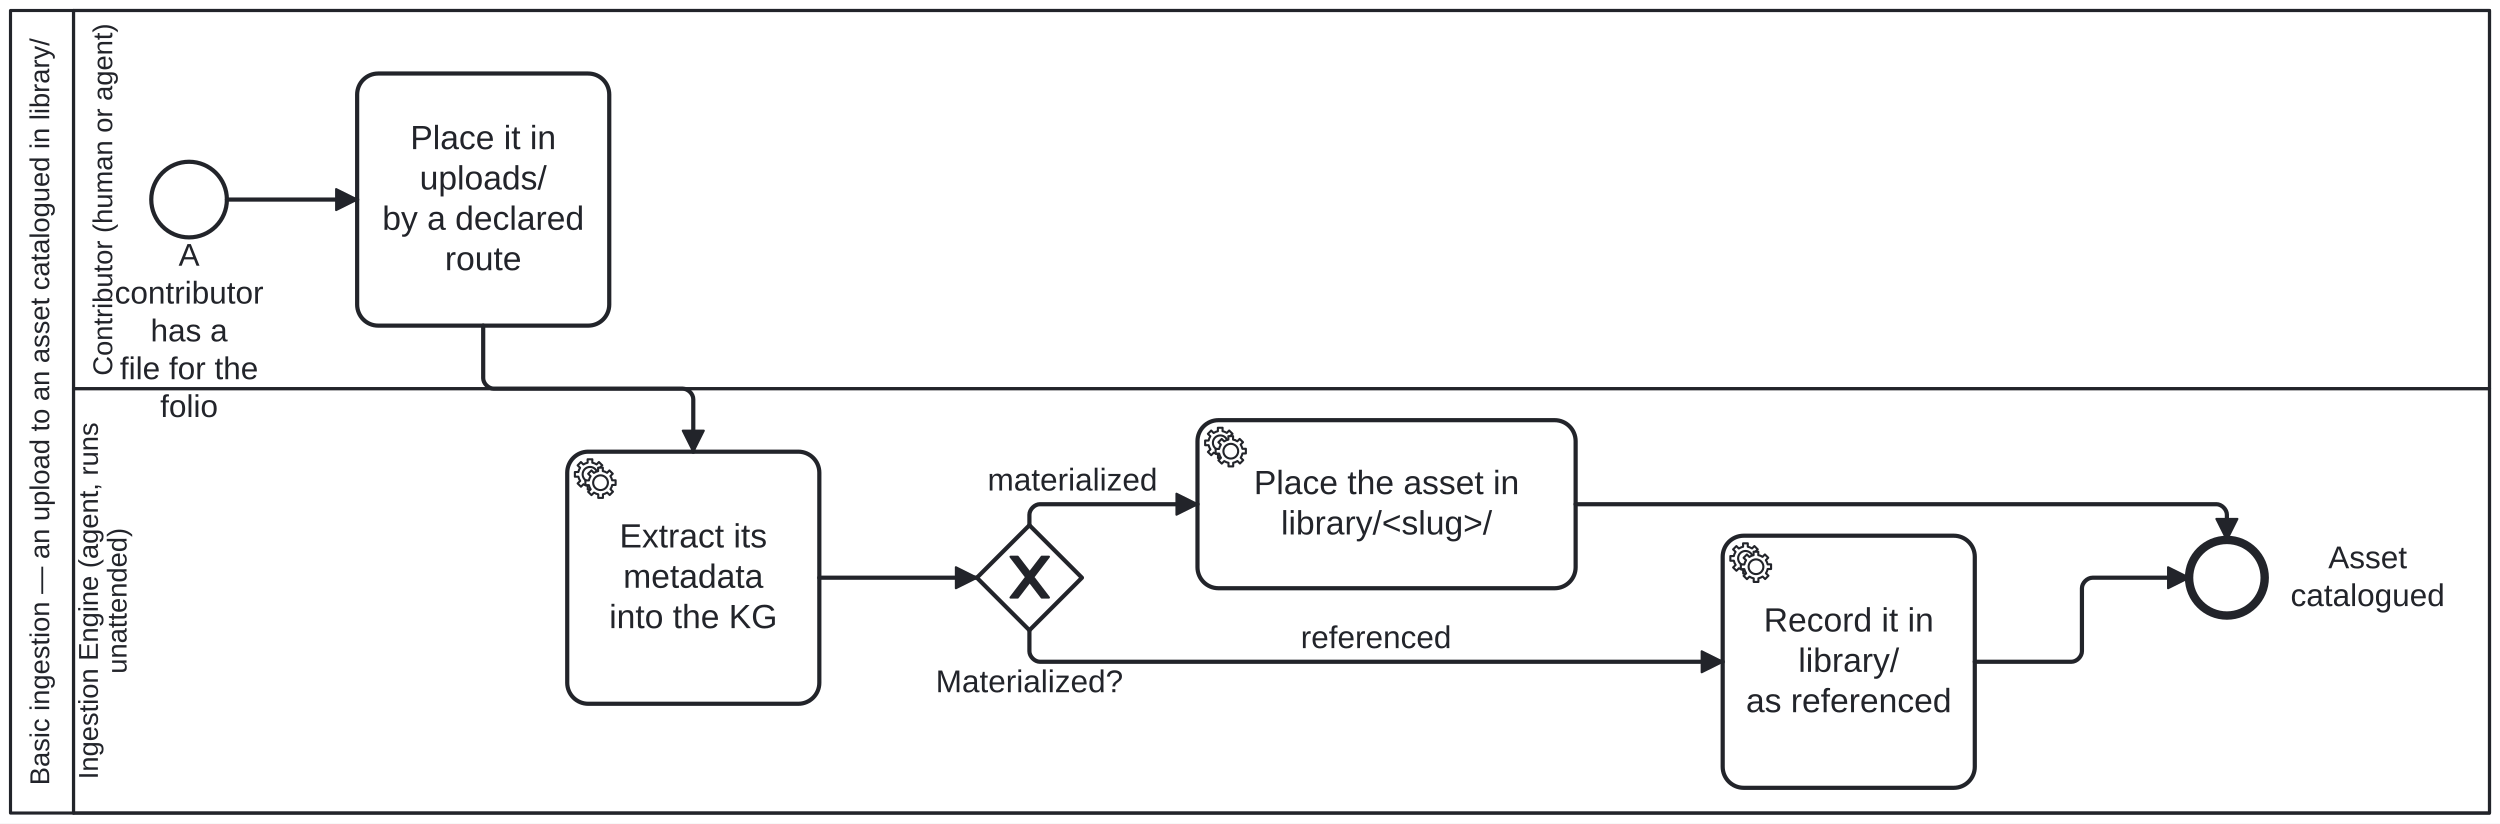
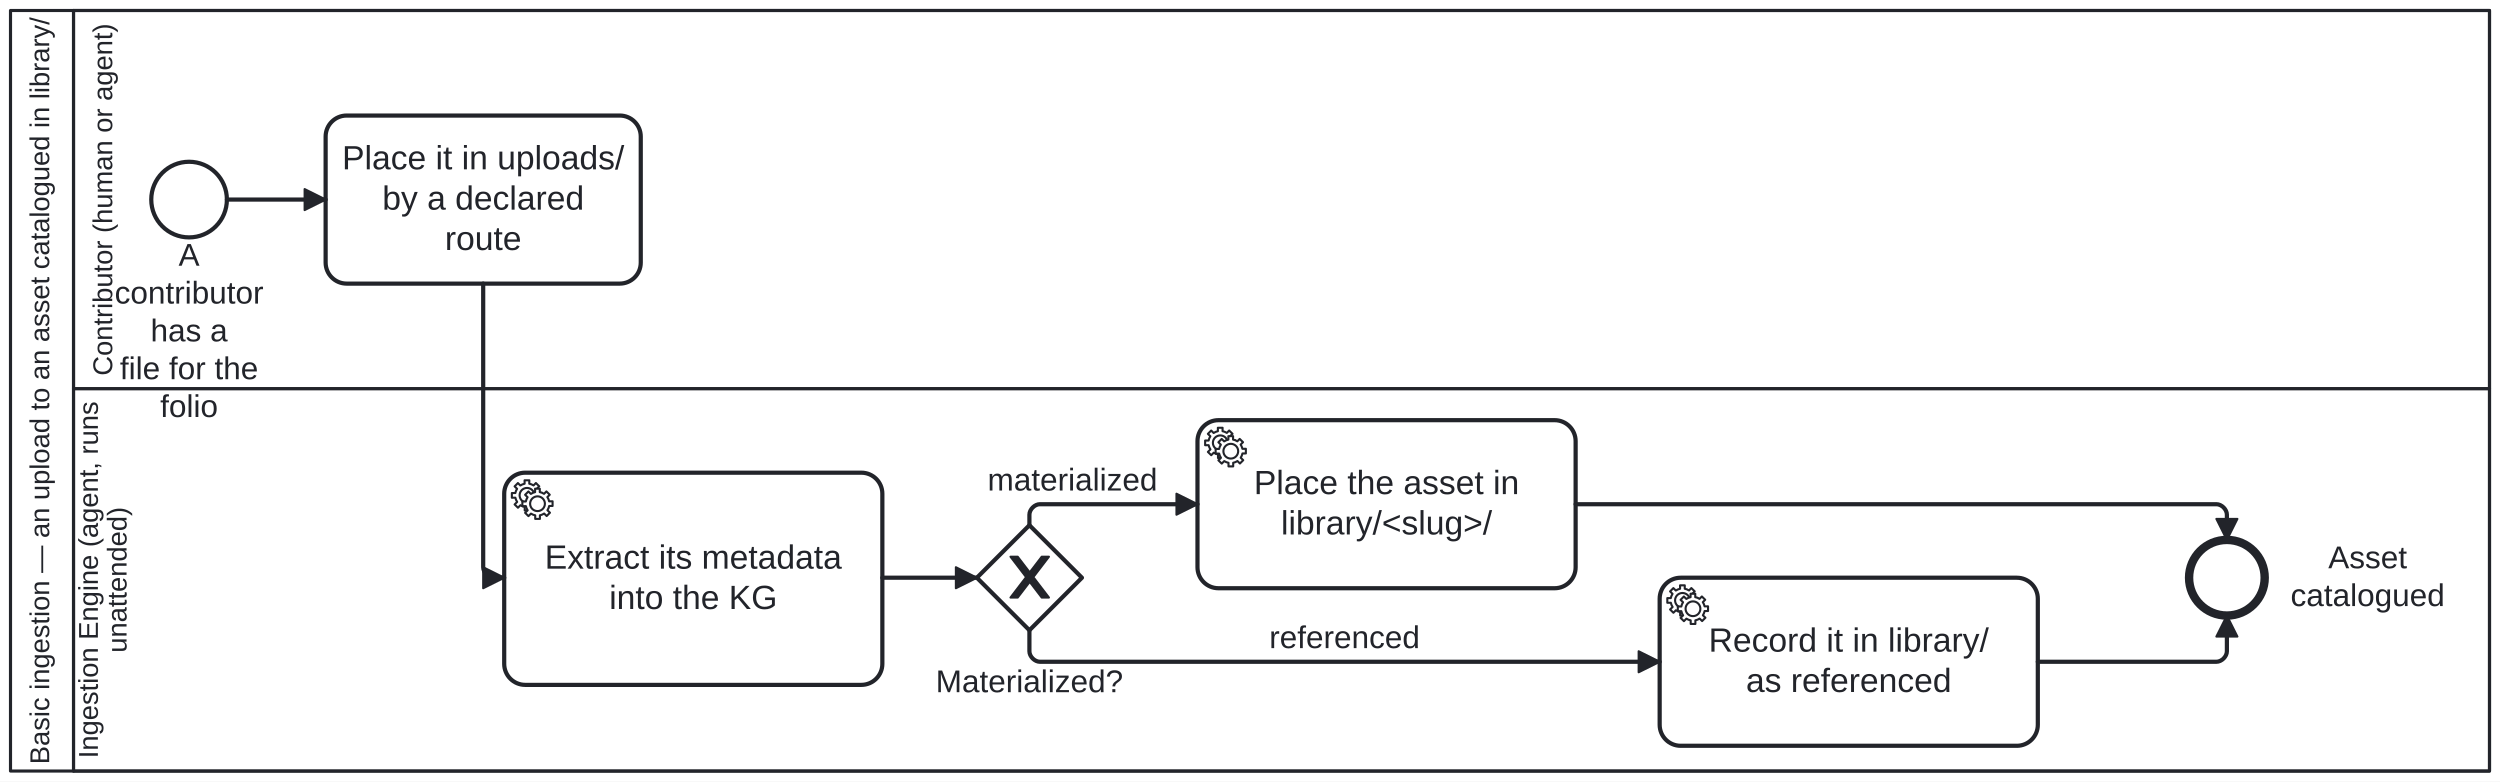
- <svg xmlns="http://www.w3.org/2000/svg" width="100%" style="max-width:100%;height:auto" viewBox="155 75 1190 392" version="1.1">
-   <rect x="155" y="75" width="1190" height="392" fill="#ffffff" />
+ <svg xmlns="http://www.w3.org/2000/svg" width="100%" style="max-width:100%;height:auto" viewBox="155 75 1190 372" version="1.1">
+   <rect x="155" y="75" width="1190" height="372" fill="#ffffff" />
  <g class="djs-group">
    <g class="djs-element djs-shape" data-element-id="Participant_Ingestion" style="display: block;" transform="matrix(1 0 0 1 160 80)">
      <g class="djs-visual">
-         <rect x="0" y="0" width="1180" height="382" rx="0" ry="0" style="stroke-linecap: round; stroke-linejoin: round; stroke: rgb(34, 36, 42); stroke-width: 1.5px; fill: white; fill-opacity: 0.95;" />
-         <path style="fill: none; stroke-linecap: round; stroke-linejoin: round; stroke: rgb(34, 36, 42); stroke-width: 1.5px;" d="M30,0L30,382" />
-         <text lineHeight="1.05" class="djs-label" transform="matrix(-1.83697e-16 -1 1 -1.83697e-16 0 382)" style="font-family: Arial, sans-serif; font-size: 13px; font-weight: normal; fill: rgb(34, 36, 42);">
-           <tspan x="13.224" y="18.413">Basic ingestion — an upload to an asset catalogued in library/</tspan>
+         <rect x="0" y="0" width="1180" height="362" rx="0" ry="0" style="stroke-linecap: round; stroke-linejoin: round; stroke: rgb(34, 36, 42); stroke-width: 1.5px; fill: white; fill-opacity: 0.95;" />
+         <path style="fill: none; stroke-linecap: round; stroke-linejoin: round; stroke: rgb(34, 36, 42); stroke-width: 1.5px;" d="M30,0L30,362" />
+         <text lineHeight="1.05" class="djs-label" transform="matrix(-1.83697e-16 -1 1 -1.83697e-16 0 362)" style="font-family: Arial, sans-serif; font-size: 13px; font-weight: normal; fill: rgb(34, 36, 42);">
+           <tspan x="3.224" y="18.413">Basic ingestion — an upload to an asset catalogued in library/</tspan>
        </text>
      </g>
-       <rect class="djs-hit djs-hit-all" x="0" y="0" width="1180" height="382" style="fill: none; stroke-opacity: 0; stroke: white; stroke-width: 15px;" />
+       <rect class="djs-hit djs-hit-all" x="0" y="0" width="1180" height="362" style="fill: none; stroke-opacity: 0; stroke: white; stroke-width: 15px;" />
    </g>
    <g class="djs-children">
      <g class="djs-group">
        <g class="djs-element djs-shape" data-element-id="Lane_1" style="display: block;" transform="matrix(1 0 0 1 190 260)">
          <g class="djs-visual">
-             <rect x="0" y="0" width="1150" height="202" rx="0" ry="0" style="stroke-linecap: round; stroke-linejoin: round; stroke: rgb(34, 36, 42); stroke-width: 1.5px; fill: white; fill-opacity: 0.25;" />
-             <text lineHeight="1.05" class="djs-label" transform="matrix(-1.83697e-16 -1 1 -1.83697e-16 0 202)" style="font-family: Arial, sans-serif; font-size: 13px; font-weight: normal; fill: rgb(34, 36, 42);">
-               <tspan x="16.081" y="11.588">Ingestion Engine (agent, runs </tspan>
-               <tspan x="66.304" y="25.238">unattended)</tspan>
-             </text>
-           </g>
-           <rect class="djs-hit djs-hit-all" x="0" y="0" width="1150" height="202" style="fill: none; stroke-opacity: 0; stroke: white; stroke-width: 15px;" />
+             <rect x="0" y="0" width="1150" height="182" rx="0" ry="0" style="stroke-linecap: round; stroke-linejoin: round; stroke: rgb(34, 36, 42); stroke-width: 1.5px; fill: white; fill-opacity: 0.25;" />
+             <text lineHeight="1.05" class="djs-label" transform="matrix(-1.83697e-16 -1 1 -1.83697e-16 0 182)" style="font-family: Arial, sans-serif; font-size: 13px; font-weight: normal; fill: rgb(34, 36, 42);">
+               <tspan x="6.081" y="11.588">Ingestion Engine (agent, runs </tspan>
+               <tspan x="56.304" y="25.238">unattended)</tspan>
+             </text>
+           </g>
+           <rect class="djs-hit djs-hit-all" x="0" y="0" width="1150" height="182" style="fill: none; stroke-opacity: 0; stroke: white; stroke-width: 15px;" />
        </g>
      </g>
      <g class="djs-group">
        <g class="djs-element djs-shape" data-element-id="Lane_0" style="display: block;" transform="matrix(1 0 0 1 190 80)">
          <g class="djs-visual">
            <rect x="0" y="0" width="1150" height="180" rx="0" ry="0" style="stroke-linecap: round; stroke-linejoin: round; stroke: rgb(34, 36, 42); stroke-width: 1.5px; fill: white; fill-opacity: 0.25;" />
            <text lineHeight="1.05" class="djs-label" transform="matrix(-1.83697e-16 -1 1 -1.83697e-16 0 180)" style="font-family: Arial, sans-serif; font-size: 13px; font-weight: normal; fill: rgb(34, 36, 42);">
              <tspan x="6.179" y="18.413">Contributor (human or agent)</tspan>
            </text>
          </g>
          <rect class="djs-hit djs-hit-all" x="0" y="0" width="1150" height="180" style="fill: none; stroke-opacity: 0; stroke: white; stroke-width: 15px;" />
        </g>
      </g>
      <g class="djs-group">
        <g class="djs-element djs-shape" data-element-id="StartEvent_Dropped" style="display: block;" transform="matrix(1 0 0 1 227 152)">
          <g class="djs-visual">
            <circle cx="18" cy="18" r="18" style="stroke-linecap: round; stroke-linejoin: round; stroke: rgb(34, 36, 42); stroke-width: 2px; fill: white; fill-opacity: 0.95;" />
          </g>
          <rect class="djs-hit djs-hit-all" x="0" y="0" width="36" height="36" style="fill: none; stroke-opacity: 0; stroke: white; stroke-width: 15px;" />
        </g>
      </g>
      <g class="djs-group">
        <g class="djs-element djs-shape" data-element-id="StartEvent_Dropped_label" style="display: block;" transform="matrix(1 0 0 1 202 188)">
          <g class="djs-visual">
            <text lineHeight="1.2" class="djs-label" style="font-family: Arial, sans-serif; font-size: 15px; font-weight: normal; fill: rgb(34, 36, 42);">
              <tspan x="37.998" y="13.5">A </tspan>
              <tspan x="7.565" y="31.5">contributor </tspan>
              <tspan x="24.653" y="49.5">has a</tspan>
              <tspan x="10.067" y="67.5">file for the </tspan>
              <tspan x="29.241" y="85.5">folio</tspan>
            </text>
          </g>
          <rect class="djs-hit djs-hit-all" x="0" y="0" width="86" height="72" style="fill: none; stroke-opacity: 0; stroke: white; stroke-width: 15px;" />
        </g>
      </g>
      <g class="djs-group">
-         <g class="djs-element djs-shape" data-element-id="Task_Place" style="display: block;" transform="matrix(1 0 0 1 325 110)">
-           <g class="djs-visual">
-             <rect x="0" y="0" width="120" height="120" rx="10" ry="10" style="stroke-linecap: round; stroke-linejoin: round; stroke: rgb(34, 36, 42); stroke-width: 2px; fill: white; fill-opacity: 0.95;" />
-             <text lineHeight="1.2" class="djs-label" style="font-family: Arial, sans-serif; font-size: 16px; font-weight: normal; fill: rgb(34, 36, 42);">
-               <tspan x="25.316" y="36">Place it in </tspan>
-               <tspan x="29.754" y="55.2">uploads/</tspan>
-               <tspan x="11.969" y="74.4">by a declared </tspan>
-               <tspan x="41.766" y="93.6">route</tspan>
-             </text>
-           </g>
-           <rect class="djs-hit djs-hit-all" x="0" y="0" width="120" height="120" style="fill: none; stroke-opacity: 0; stroke: white; stroke-width: 15px;" />
-         </g>
-       </g>
-       <g class="djs-group">
-         <g class="djs-element djs-shape" data-element-id="Task_ExtractMetadata" style="display: block;" transform="matrix(1 0 0 1 425 290)">
-           <g class="djs-visual">
-             <rect x="0" y="0" width="120" height="120" rx="10" ry="10" style="stroke-linecap: round; stroke-linejoin: round; stroke: rgb(34, 36, 42); stroke-width: 2px; fill: white; fill-opacity: 0.95;" />
-             <text lineHeight="1.2" class="djs-label" style="font-family: Arial, sans-serif; font-size: 16px; font-weight: normal; fill: rgb(34, 36, 42);">
-               <tspan x="24.883" y="45.6">Extract its </tspan>
-               <tspan x="26.645" y="64.8">metadata</tspan>
-               <tspan x="19.977" y="84">into the KG</tspan>
+         <g class="djs-element djs-shape" data-element-id="Task_Place" style="display: block;" transform="matrix(1 0 0 1 310 130)">
+           <g class="djs-visual">
+             <rect x="0" y="0" width="150" height="80" rx="10" ry="10" style="stroke-linecap: round; stroke-linejoin: round; stroke: rgb(34, 36, 42); stroke-width: 2px; fill: white; fill-opacity: 0.95;" />
+             <text lineHeight="1.2" class="djs-label" style="font-family: Arial, sans-serif; font-size: 16px; font-weight: normal; fill: rgb(34, 36, 42);">
+               <tspan x="7.848" y="25.6">Place it in uploads/</tspan>
+               <tspan x="26.969" y="44.8">by a declared </tspan>
+               <tspan x="56.766" y="64">route</tspan>
+             </text>
+           </g>
+           <rect class="djs-hit djs-hit-all" x="0" y="0" width="150" height="80" style="fill: none; stroke-opacity: 0; stroke: white; stroke-width: 15px;" />
+         </g>
+       </g>
+       <g class="djs-group">
+         <g class="djs-element djs-shape" data-element-id="Task_ExtractMetadata" style="display: block;" transform="matrix(1 0 0 1 395 300)">
+           <g class="djs-visual">
+             <rect x="0" y="0" width="180" height="101" rx="10" ry="10" style="stroke-linecap: round; stroke-linejoin: round; stroke: rgb(34, 36, 42); stroke-width: 2px; fill: white; fill-opacity: 0.95;" />
+             <text lineHeight="1.2" class="djs-label" style="font-family: Arial, sans-serif; font-size: 16px; font-weight: normal; fill: rgb(34, 36, 42);">
+               <tspan x="19.305" y="45.7">Extract its metadata</tspan>
+               <tspan x="49.977" y="64.9">into the KG</tspan>
            </text>
            <circle cx="5" cy="5" r="5" transform="translate(6, 6)" style="stroke-linecap: round; stroke-linejoin: round; stroke: none; stroke-width: 2px; fill: white;" />
            <path d="m 12,18 v -1.713 c 0.352,-0.07 0.704,-0.178 1.048,-0.321 0.344,-0.145 0.666,-0.321 0.966,-0.521 l 1.194,1.18 1.567,-1.577 -1.195,-1.18 c 0.403,-0.614 0.683,-1.299 0.825,-2.018 l 1.622,-0.01 v -2.22 l -1.637,0.01 c -0.073,-0.352 -0.178,-0.7 -0.324,-1.044 -0.145,-0.344 -0.321,-0.664 -0.523,-0.962 l 1.131,-1.136 -1.583,-1.563 -1.13,1.136 c -0.614,-0.401 -1.303,-0.681 -2.023,-0.822 l 0.009,-1.619 h -2.241 l 0.004,1.631 c -0.354,0.074 -0.705,0.18 -1.05,0.324 -0.344,0.144 -0.665,0.321 -0.964,0.52 l -1.17,-1.158 -1.567,1.579 1.168,1.157 c -0.403,0.613 -0.683,1.298 -0.825,2.017 l -1.659,0.003 v 2.222 l 1.672,-0.006 c 0.073,0.351 0.18,0.702 0.324,1.045 0.145,0.344 0.321,0.664 0.523,0.961 l -1.199,1.197 1.584,1.56 1.196,-1.193 c 0.614,0.403 1.303,0.682 2.023,0.823 l 7.19e-4,1.699 h 2.227 z m 0.221,-3.996 c -1.789,0.75 -3.858,-0.093 -4.61,-1.874 -0.752,-1.783 0.091,-3.846 1.88,-4.596 1.788,-0.749 3.857,0.093 4.609,1.874 0.752,1.782 -0.091,3.846 -1.88,4.596 z" style="fill: white; stroke-linecap: round; stroke-linejoin: round; stroke: rgb(34, 36, 42); stroke-width: 1px;" />
            <circle cx="5" cy="5" r="5" transform="translate(11, 10)" style="stroke-linecap: round; stroke-linejoin: round; stroke: none; stroke-width: 2px; fill: white;" />
            <path d="m 17,22 v -1.713 c 0.352,-0.07 0.704,-0.178 1.048,-0.321 0.344,-0.145 0.666,-0.321 0.966,-0.521 l 1.194,1.18 1.567,-1.577 -1.195,-1.18 c 0.403,-0.614 0.683,-1.299 0.825,-2.018 l 1.622,-0.01 v -2.22 l -1.637,0.01 c -0.073,-0.352 -0.178,-0.7 -0.324,-1.044 -0.145,-0.344 -0.321,-0.664 -0.523,-0.962 l 1.131,-1.136 -1.583,-1.563 -1.13,1.136 c -0.614,-0.401 -1.303,-0.681 -2.023,-0.822 l 0.009,-1.619 h -2.241 l 0.004,1.631 c -0.354,0.074 -0.705,0.18 -1.05,0.324 -0.344,0.144 -0.665,0.321 -0.964,0.52 l -1.17,-1.158 -1.567,1.579 1.168,1.157 c -0.403,0.613 -0.683,1.298 -0.825,2.017 l -1.659,0.003 v 2.222 l 1.672,-0.006 c 0.073,0.351 0.18,0.702 0.324,1.045 0.145,0.344 0.321,0.664 0.523,0.961 l -1.199,1.197 1.584,1.56 1.196,-1.193 c 0.614,0.403 1.303,0.682 2.023,0.823 l 7.19e-4,1.699 h 2.227 z m 0.221,-3.996 c -1.789,0.75 -3.858,-0.093 -4.61,-1.874 -0.752,-1.783 0.091,-3.846 1.88,-4.596 1.788,-0.749 3.857,0.093 4.609,1.874 0.752,1.782 -0.091,3.846 -1.88,4.596 z" style="fill: white; stroke-linecap: round; stroke-linejoin: round; stroke: rgb(34, 36, 42); stroke-width: 1px;" />
          </g>
-           <rect class="djs-hit djs-hit-all" x="0" y="0" width="120" height="120" style="fill: none; stroke-opacity: 0; stroke: white; stroke-width: 15px;" />
+           <rect class="djs-hit djs-hit-all" x="0" y="0" width="180" height="101" style="fill: none; stroke-opacity: 0; stroke: white; stroke-width: 15px;" />
        </g>
      </g>
      <g class="djs-group">
        <g class="djs-element djs-shape" data-element-id="Gateway_Materialized" style="display: block;" transform="matrix(1 0 0 1 620 325)">
          <g class="djs-visual">
            <polygon points="25,0 50,25 25,50 0,25" style="stroke-linecap: round; stroke-linejoin: round; stroke: rgb(34, 36, 42); stroke-width: 2px; fill: white; fill-opacity: 0.95;" />
            <path d="m 16,15 7.429,9.714 -7.429,9.714 3.429,0 5.714,-7.464 5.714,7.464 3.429,0 -7.429,-9.714 7.429,-9.714 -3.429,0 -5.714,7.464 -5.714,-7.464 -3.429,0 z" style="fill: rgb(34, 36, 42); stroke-linecap: round; stroke-linejoin: round; stroke: rgb(34, 36, 42); stroke-width: 1px;" />
          </g>
          <rect class="djs-hit djs-hit-all" x="0" y="0" width="50" height="50" style="fill: none; stroke-opacity: 0; stroke: white; stroke-width: 15px;" />
        </g>
      </g>
      <g class="djs-group">
        <g class="djs-element djs-shape" data-element-id="Gateway_Materialized_label" style="display: block;" transform="matrix(1 0 0 1 600 391)">
          <g class="djs-visual">
            <text lineHeight="1.2" class="djs-label" style="font-family: Arial, sans-serif; font-size: 15px; font-weight: normal; fill: rgb(34, 36, 42);">
              <tspan x="0.396" y="13.5">Materialized?</tspan>
            </text>
          </g>
          <rect class="djs-hit djs-hit-all" x="0" y="0" width="90" height="18" style="fill: none; stroke-opacity: 0; stroke: white; stroke-width: 15px;" />
        </g>
      </g>
      <g class="djs-group">
        <g class="djs-element djs-shape" data-element-id="Task_PlaceInLibrary" style="display: block;" transform="matrix(1 0 0 1 725 275)">
          <g class="djs-visual">
            <rect x="0" y="0" width="180" height="80" rx="10" ry="10" style="stroke-linecap: round; stroke-linejoin: round; stroke: rgb(34, 36, 42); stroke-width: 2px; fill: white; fill-opacity: 0.95;" />
            <text lineHeight="1.2" class="djs-label" style="font-family: Arial, sans-serif; font-size: 16px; font-weight: normal; fill: rgb(34, 36, 42);">
              <tspan x="26.852" y="35.2">Place the asset in</tspan>
              <tspan x="39.754" y="54.4">library/&lt;slug&gt;/</tspan>
            </text>
            <circle cx="5" cy="5" r="5" transform="translate(6, 6)" style="stroke-linecap: round; stroke-linejoin: round; stroke: none; stroke-width: 2px; fill: white;" />
            <path d="m 12,18 v -1.713 c 0.352,-0.07 0.704,-0.178 1.048,-0.321 0.344,-0.145 0.666,-0.321 0.966,-0.521 l 1.194,1.18 1.567,-1.577 -1.195,-1.18 c 0.403,-0.614 0.683,-1.299 0.825,-2.018 l 1.622,-0.01 v -2.22 l -1.637,0.01 c -0.073,-0.352 -0.178,-0.7 -0.324,-1.044 -0.145,-0.344 -0.321,-0.664 -0.523,-0.962 l 1.131,-1.136 -1.583,-1.563 -1.13,1.136 c -0.614,-0.401 -1.303,-0.681 -2.023,-0.822 l 0.009,-1.619 h -2.241 l 0.004,1.631 c -0.354,0.074 -0.705,0.18 -1.05,0.324 -0.344,0.144 -0.665,0.321 -0.964,0.52 l -1.17,-1.158 -1.567,1.579 1.168,1.157 c -0.403,0.613 -0.683,1.298 -0.825,2.017 l -1.659,0.003 v 2.222 l 1.672,-0.006 c 0.073,0.351 0.18,0.702 0.324,1.045 0.145,0.344 0.321,0.664 0.523,0.961 l -1.199,1.197 1.584,1.56 1.196,-1.193 c 0.614,0.403 1.303,0.682 2.023,0.823 l 7.19e-4,1.699 h 2.227 z m 0.221,-3.996 c -1.789,0.75 -3.858,-0.093 -4.61,-1.874 -0.752,-1.783 0.091,-3.846 1.88,-4.596 1.788,-0.749 3.857,0.093 4.609,1.874 0.752,1.782 -0.091,3.846 -1.88,4.596 z" style="fill: white; stroke-linecap: round; stroke-linejoin: round; stroke: rgb(34, 36, 42); stroke-width: 1px;" />
            <circle cx="5" cy="5" r="5" transform="translate(11, 10)" style="stroke-linecap: round; stroke-linejoin: round; stroke: none; stroke-width: 2px; fill: white;" />
            <path d="m 17,22 v -1.713 c 0.352,-0.07 0.704,-0.178 1.048,-0.321 0.344,-0.145 0.666,-0.321 0.966,-0.521 l 1.194,1.18 1.567,-1.577 -1.195,-1.18 c 0.403,-0.614 0.683,-1.299 0.825,-2.018 l 1.622,-0.01 v -2.22 l -1.637,0.01 c -0.073,-0.352 -0.178,-0.7 -0.324,-1.044 -0.145,-0.344 -0.321,-0.664 -0.523,-0.962 l 1.131,-1.136 -1.583,-1.563 -1.13,1.136 c -0.614,-0.401 -1.303,-0.681 -2.023,-0.822 l 0.009,-1.619 h -2.241 l 0.004,1.631 c -0.354,0.074 -0.705,0.18 -1.05,0.324 -0.344,0.144 -0.665,0.321 -0.964,0.52 l -1.17,-1.158 -1.567,1.579 1.168,1.157 c -0.403,0.613 -0.683,1.298 -0.825,2.017 l -1.659,0.003 v 2.222 l 1.672,-0.006 c 0.073,0.351 0.18,0.702 0.324,1.045 0.145,0.344 0.321,0.664 0.523,0.961 l -1.199,1.197 1.584,1.56 1.196,-1.193 c 0.614,0.403 1.303,0.682 2.023,0.823 l 7.19e-4,1.699 h 2.227 z m 0.221,-3.996 c -1.789,0.75 -3.858,-0.093 -4.61,-1.874 -0.752,-1.783 0.091,-3.846 1.88,-4.596 1.788,-0.749 3.857,0.093 4.609,1.874 0.752,1.782 -0.091,3.846 -1.88,4.596 z" style="fill: white; stroke-linecap: round; stroke-linejoin: round; stroke: rgb(34, 36, 42); stroke-width: 1px;" />
          </g>
          <rect class="djs-hit djs-hit-all" x="0" y="0" width="180" height="80" style="fill: none; stroke-opacity: 0; stroke: white; stroke-width: 15px;" />
        </g>
      </g>
      <g class="djs-group">
-         <g class="djs-element djs-shape" data-element-id="Task_CatalogueReference" style="display: block;" transform="matrix(1 0 0 1 975 330)">
-           <g class="djs-visual">
-             <rect x="0" y="0" width="120" height="120" rx="10" ry="10" style="stroke-linecap: round; stroke-linejoin: round; stroke: rgb(34, 36, 42); stroke-width: 2px; fill: white; fill-opacity: 0.95;" />
-             <text lineHeight="1.2" class="djs-label" style="font-family: Arial, sans-serif; font-size: 16px; font-weight: normal; fill: rgb(34, 36, 42);">
-               <tspan x="19.539" y="45.6">Record it in </tspan>
-               <tspan x="35.996" y="64.8">library/</tspan>
-               <tspan x="11.082" y="84">as referenced</tspan>
+         <g class="djs-element djs-shape" data-element-id="Task_CatalogueReference" style="display: block;" transform="matrix(1 0 0 1 945 350)">
+           <g class="djs-visual">
+             <rect x="0" y="0" width="180" height="80" rx="10" ry="10" style="stroke-linecap: round; stroke-linejoin: round; stroke: rgb(34, 36, 42); stroke-width: 2px; fill: white; fill-opacity: 0.95;" />
+             <text lineHeight="1.2" class="djs-label" style="font-family: Arial, sans-serif; font-size: 16px; font-weight: normal; fill: rgb(34, 36, 42);">
+               <tspan x="23.312" y="35.2">Record it in library/</tspan>
+               <tspan x="41.082" y="54.4">as referenced</tspan>
            </text>
            <circle cx="5" cy="5" r="5" transform="translate(6, 6)" style="stroke-linecap: round; stroke-linejoin: round; stroke: none; stroke-width: 2px; fill: white;" />
            <path d="m 12,18 v -1.713 c 0.352,-0.07 0.704,-0.178 1.048,-0.321 0.344,-0.145 0.666,-0.321 0.966,-0.521 l 1.194,1.18 1.567,-1.577 -1.195,-1.18 c 0.403,-0.614 0.683,-1.299 0.825,-2.018 l 1.622,-0.01 v -2.22 l -1.637,0.01 c -0.073,-0.352 -0.178,-0.7 -0.324,-1.044 -0.145,-0.344 -0.321,-0.664 -0.523,-0.962 l 1.131,-1.136 -1.583,-1.563 -1.13,1.136 c -0.614,-0.401 -1.303,-0.681 -2.023,-0.822 l 0.009,-1.619 h -2.241 l 0.004,1.631 c -0.354,0.074 -0.705,0.18 -1.05,0.324 -0.344,0.144 -0.665,0.321 -0.964,0.52 l -1.17,-1.158 -1.567,1.579 1.168,1.157 c -0.403,0.613 -0.683,1.298 -0.825,2.017 l -1.659,0.003 v 2.222 l 1.672,-0.006 c 0.073,0.351 0.18,0.702 0.324,1.045 0.145,0.344 0.321,0.664 0.523,0.961 l -1.199,1.197 1.584,1.56 1.196,-1.193 c 0.614,0.403 1.303,0.682 2.023,0.823 l 7.19e-4,1.699 h 2.227 z m 0.221,-3.996 c -1.789,0.75 -3.858,-0.093 -4.61,-1.874 -0.752,-1.783 0.091,-3.846 1.88,-4.596 1.788,-0.749 3.857,0.093 4.609,1.874 0.752,1.782 -0.091,3.846 -1.88,4.596 z" style="fill: white; stroke-linecap: round; stroke-linejoin: round; stroke: rgb(34, 36, 42); stroke-width: 1px;" />
            <circle cx="5" cy="5" r="5" transform="translate(11, 10)" style="stroke-linecap: round; stroke-linejoin: round; stroke: none; stroke-width: 2px; fill: white;" />
            <path d="m 17,22 v -1.713 c 0.352,-0.07 0.704,-0.178 1.048,-0.321 0.344,-0.145 0.666,-0.321 0.966,-0.521 l 1.194,1.18 1.567,-1.577 -1.195,-1.18 c 0.403,-0.614 0.683,-1.299 0.825,-2.018 l 1.622,-0.01 v -2.22 l -1.637,0.01 c -0.073,-0.352 -0.178,-0.7 -0.324,-1.044 -0.145,-0.344 -0.321,-0.664 -0.523,-0.962 l 1.131,-1.136 -1.583,-1.563 -1.13,1.136 c -0.614,-0.401 -1.303,-0.681 -2.023,-0.822 l 0.009,-1.619 h -2.241 l 0.004,1.631 c -0.354,0.074 -0.705,0.18 -1.05,0.324 -0.344,0.144 -0.665,0.321 -0.964,0.52 l -1.17,-1.158 -1.567,1.579 1.168,1.157 c -0.403,0.613 -0.683,1.298 -0.825,2.017 l -1.659,0.003 v 2.222 l 1.672,-0.006 c 0.073,0.351 0.18,0.702 0.324,1.045 0.145,0.344 0.321,0.664 0.523,0.961 l -1.199,1.197 1.584,1.56 1.196,-1.193 c 0.614,0.403 1.303,0.682 2.023,0.823 l 7.19e-4,1.699 h 2.227 z m 0.221,-3.996 c -1.789,0.75 -3.858,-0.093 -4.61,-1.874 -0.752,-1.783 0.091,-3.846 1.88,-4.596 1.788,-0.749 3.857,0.093 4.609,1.874 0.752,1.782 -0.091,3.846 -1.88,4.596 z" style="fill: white; stroke-linecap: round; stroke-linejoin: round; stroke: rgb(34, 36, 42); stroke-width: 1px;" />
          </g>
-           <rect class="djs-hit djs-hit-all" x="0" y="0" width="120" height="120" style="fill: none; stroke-opacity: 0; stroke: white; stroke-width: 15px;" />
+           <rect class="djs-hit djs-hit-all" x="0" y="0" width="180" height="80" style="fill: none; stroke-opacity: 0; stroke: white; stroke-width: 15px;" />
        </g>
      </g>
      <g class="djs-group">
        <g class="djs-element djs-shape" data-element-id="EndEvent_Catalogued" style="display: block;" transform="matrix(1 0 0 1 1197 332)">
          <g class="djs-visual">
            <circle cx="18" cy="18" r="18" style="stroke-linecap: round; stroke-linejoin: round; stroke: rgb(34, 36, 42); stroke-width: 4px; fill: white; fill-opacity: 0.95;" />
          </g>
          <rect class="djs-hit djs-hit-all" x="0" y="0" width="36" height="36" style="fill: none; stroke-opacity: 0; stroke: white; stroke-width: 15px;" />
        </g>
      </g>
      <g class="djs-group">
        <g class="djs-element djs-shape" data-element-id="EndEvent_Catalogued_label" style="display: block;" transform="matrix(1 0 0 1 1245 332)">
          <g class="djs-visual">
            <text lineHeight="1.2" class="djs-label" style="font-family: Arial, sans-serif; font-size: 15px; font-weight: normal; fill: rgb(34, 36, 42);">
              <tspan x="18.243" y="13.5">Asset </tspan>
              <tspan x="0.302" y="31.5">catalogued</tspan>
            </text>
          </g>
          <rect class="djs-hit djs-hit-all" x="0" y="0" width="74" height="36" style="fill: none; stroke-opacity: 0; stroke: white; stroke-width: 15px;" />
        </g>
      </g>
      <g class="djs-group">
        <g class="djs-element djs-connection" data-element-id="Flow_i1" style="display: block;">
          <g class="djs-visual">
            <defs>
              <marker id="folio-marker-1" viewBox="0 0 20 20" refX="11" refY="10" markerWidth="10" markerHeight="10" orient="auto">
                <path d="M 1 5 L 11 10 L 1 15 Z" style="stroke-linecap: round; stroke-linejoin: round; stroke: rgb(34, 36, 42); stroke-width: 1px; fill: rgb(34, 36, 42);" />
              </marker>
            </defs>
-             <path data-corner-radius="5" style="fill: none; stroke-linecap: round; stroke-linejoin: round; stroke: rgb(34, 36, 42); stroke-width: 2px; marker-end: url('#folio-marker-1');" d="M263,170L325,170" />
-           </g>
-           <path d="M263,170L325,170" class="djs-hit djs-hit-stroke" style="fill: none; stroke-opacity: 0; stroke: white; stroke-width: 15px;" />
+             <path data-corner-radius="5" style="fill: none; stroke-linecap: round; stroke-linejoin: round; stroke: rgb(34, 36, 42); stroke-width: 2px; marker-end: url('#folio-marker-1');" d="M263,170L310,170" />
+           </g>
+           <path d="M263,170L310,170" class="djs-hit djs-hit-stroke" style="fill: none; stroke-opacity: 0; stroke: white; stroke-width: 15px;" />
        </g>
      </g>
      <g class="djs-group">
        <g class="djs-element djs-connection" data-element-id="Flow_i2" style="display: block;">
          <g class="djs-visual">
            <defs>
              <marker id="folio-marker-2" viewBox="0 0 20 20" refX="11" refY="10" markerWidth="10" markerHeight="10" orient="auto">
                <path d="M 1 5 L 11 10 L 1 15 Z" style="stroke-linecap: round; stroke-linejoin: round; stroke: rgb(34, 36, 42); stroke-width: 1px; fill: rgb(34, 36, 42);" />
              </marker>
            </defs>
-             <path data-corner-radius="5" style="fill: none; stroke-linecap: round; stroke-linejoin: round; stroke: rgb(34, 36, 42); stroke-width: 2px; marker-end: url('#folio-marker-2');" d="M385,230L385,255C385,257.5,387.5,260,390,260L480,260C482.5,260,485,262.5,485,265L485,290" />
-           </g>
-           <path d="M385,230L385,260L485,260L485,290" class="djs-hit djs-hit-stroke" style="fill: none; stroke-opacity: 0; stroke: white; stroke-width: 15px;" />
+             <path data-corner-radius="5" style="fill: none; stroke-linecap: round; stroke-linejoin: round; stroke: rgb(34, 36, 42); stroke-width: 2px; marker-end: url('#folio-marker-2');" d="M385,210L385,345C385,347.5,387.5,350,390,350L395,350" />
+           </g>
+           <path d="M385,210L385,350L395,350" class="djs-hit djs-hit-stroke" style="fill: none; stroke-opacity: 0; stroke: white; stroke-width: 15px;" />
        </g>
      </g>
      <g class="djs-group">
        <g class="djs-element djs-connection" data-element-id="Flow_i3" style="display: block;">
          <g class="djs-visual">
            <defs>
              <marker id="folio-marker-3" viewBox="0 0 20 20" refX="11" refY="10" markerWidth="10" markerHeight="10" orient="auto">
                <path d="M 1 5 L 11 10 L 1 15 Z" style="stroke-linecap: round; stroke-linejoin: round; stroke: rgb(34, 36, 42); stroke-width: 1px; fill: rgb(34, 36, 42);" />
              </marker>
            </defs>
-             <path data-corner-radius="5" style="fill: none; stroke-linecap: round; stroke-linejoin: round; stroke: rgb(34, 36, 42); stroke-width: 2px; marker-end: url('#folio-marker-3');" d="M545,350L620,350" />
-           </g>
-           <path d="M545,350L620,350" class="djs-hit djs-hit-stroke" style="fill: none; stroke-opacity: 0; stroke: white; stroke-width: 15px;" />
+             <path data-corner-radius="5" style="fill: none; stroke-linecap: round; stroke-linejoin: round; stroke: rgb(34, 36, 42); stroke-width: 2px; marker-end: url('#folio-marker-3');" d="M575,350L620,350" />
+           </g>
+           <path d="M575,350L620,350" class="djs-hit djs-hit-stroke" style="fill: none; stroke-opacity: 0; stroke: white; stroke-width: 15px;" />
        </g>
      </g>
      <g class="djs-group">
        <g class="djs-element djs-connection" data-element-id="Flow_held" style="display: block;">
          <g class="djs-visual">
            <defs>
              <marker id="folio-marker-4" viewBox="0 0 20 20" refX="11" refY="10" markerWidth="10" markerHeight="10" orient="auto">
                <path d="M 1 5 L 11 10 L 1 15 Z" style="stroke-linecap: round; stroke-linejoin: round; stroke: rgb(34, 36, 42); stroke-width: 1px; fill: rgb(34, 36, 42);" />
              </marker>
            </defs>
            <path data-corner-radius="5" style="fill: none; stroke-linecap: round; stroke-linejoin: round; stroke: rgb(34, 36, 42); stroke-width: 2px; marker-end: url('#folio-marker-4');" d="M645,325L645,320C645,317.5,647.5,315,650,315L725,315" />
          </g>
          <path d="M645,325L645,315L725,315" class="djs-hit djs-hit-stroke" style="fill: none; stroke-opacity: 0; stroke: white; stroke-width: 15px;" />
        </g>
      </g>
      <g class="djs-group">
        <g class="djs-element djs-shape" data-element-id="Flow_held_label" style="display: block;" transform="matrix(1 0 0 1 625 295)">
          <g class="djs-visual">
            <text lineHeight="1.2" class="djs-label" style="font-family: Arial, sans-serif; font-size: 15px; font-weight: normal; fill: rgb(34, 36, 42);">
              <tspan x="0.067" y="13.5">materialized</tspan>
            </text>
          </g>
          <rect class="djs-hit djs-hit-all" x="0" y="0" width="81" height="18" style="fill: none; stroke-opacity: 0; stroke: white; stroke-width: 15px;" />
        </g>
      </g>
      <g class="djs-group">
        <g class="djs-element djs-connection" data-element-id="Flow_referenced" style="display: block;">
          <g class="djs-visual">
            <defs>
              <marker id="folio-marker-5" viewBox="0 0 20 20" refX="11" refY="10" markerWidth="10" markerHeight="10" orient="auto">
                <path d="M 1 5 L 11 10 L 1 15 Z" style="stroke-linecap: round; stroke-linejoin: round; stroke: rgb(34, 36, 42); stroke-width: 1px; fill: rgb(34, 36, 42);" />
              </marker>
            </defs>
-             <path data-corner-radius="5" style="fill: none; stroke-linecap: round; stroke-linejoin: round; stroke: rgb(34, 36, 42); stroke-width: 2px; marker-end: url('#folio-marker-5');" d="M645,375L645,385C645,387.5,647.5,390,650,390L975,390" />
-           </g>
-           <path d="M645,375L645,390L975,390" class="djs-hit djs-hit-stroke" style="fill: none; stroke-opacity: 0; stroke: white; stroke-width: 15px;" />
-         </g>
-       </g>
-       <g class="djs-group">
-         <g class="djs-element djs-shape" data-element-id="Flow_referenced_label" style="display: block;" transform="matrix(1 0 0 1 774 370)">
+             <path data-corner-radius="5" style="fill: none; stroke-linecap: round; stroke-linejoin: round; stroke: rgb(34, 36, 42); stroke-width: 2px; marker-end: url('#folio-marker-5');" d="M645,375L645,385C645,387.5,647.5,390,650,390L945,390" />
+           </g>
+           <path d="M645,375L645,390L945,390" class="djs-hit djs-hit-stroke" style="fill: none; stroke-opacity: 0; stroke: white; stroke-width: 15px;" />
+         </g>
+       </g>
+       <g class="djs-group">
+         <g class="djs-element djs-shape" data-element-id="Flow_referenced_label" style="display: block;" transform="matrix(1 0 0 1 759 370)">
          <g class="djs-visual">
            <text lineHeight="1.2" class="djs-label" style="font-family: Arial, sans-serif; font-size: 15px; font-weight: normal; fill: rgb(34, 36, 42);">
              <tspan x="0.144" y="13.5">referenced</tspan>
            </text>
          </g>
          <rect class="djs-hit djs-hit-all" x="0" y="0" width="72" height="18" style="fill: none; stroke-opacity: 0; stroke: white; stroke-width: 15px;" />
        </g>
      </g>
      <g class="djs-group">
        <g class="djs-element djs-connection" data-element-id="Flow_held_done" style="display: block;">
          <g class="djs-visual">
            <defs>
              <marker id="folio-marker-6" viewBox="0 0 20 20" refX="11" refY="10" markerWidth="10" markerHeight="10" orient="auto">
                <path d="M 1 5 L 11 10 L 1 15 Z" style="stroke-linecap: round; stroke-linejoin: round; stroke: rgb(34, 36, 42); stroke-width: 1px; fill: rgb(34, 36, 42);" />
              </marker>
            </defs>
            <path data-corner-radius="5" style="fill: none; stroke-linecap: round; stroke-linejoin: round; stroke: rgb(34, 36, 42); stroke-width: 2px; marker-end: url('#folio-marker-6');" d="M905,315L1210,315C1212.5,315,1215,317.5,1215,320L1215,332" />
          </g>
          <path d="M905,315L1215,315L1215,332" class="djs-hit djs-hit-stroke" style="fill: none; stroke-opacity: 0; stroke: white; stroke-width: 15px;" />
        </g>
      </g>
      <g class="djs-group">
        <g class="djs-element djs-connection" data-element-id="Flow_referenced_done" style="display: block;">
          <g class="djs-visual">
            <defs>
              <marker id="folio-marker-7" viewBox="0 0 20 20" refX="11" refY="10" markerWidth="10" markerHeight="10" orient="auto">
                <path d="M 1 5 L 11 10 L 1 15 Z" style="stroke-linecap: round; stroke-linejoin: round; stroke: rgb(34, 36, 42); stroke-width: 1px; fill: rgb(34, 36, 42);" />
              </marker>
            </defs>
-             <path data-corner-radius="5" style="fill: none; stroke-linecap: round; stroke-linejoin: round; stroke: rgb(34, 36, 42); stroke-width: 2px; marker-end: url('#folio-marker-7');" d="M1095,390L1141,390C1143.5,390,1146,387.5,1146,385L1146,355C1146,352.5,1148.5,350,1151,350L1197,350" />
-           </g>
-           <path d="M1095,390L1146,390L1146,350L1197,350" class="djs-hit djs-hit-stroke" style="fill: none; stroke-opacity: 0; stroke: white; stroke-width: 15px;" />
+             <path data-corner-radius="5" style="fill: none; stroke-linecap: round; stroke-linejoin: round; stroke: rgb(34, 36, 42); stroke-width: 2px; marker-end: url('#folio-marker-7');" d="M1125,390L1210,390C1212.5,390,1215,387.5,1215,385L1215,368" />
+           </g>
+           <path d="M1125,390L1215,390L1215,368" class="djs-hit djs-hit-stroke" style="fill: none; stroke-opacity: 0; stroke: white; stroke-width: 15px;" />
        </g>
      </g>
    </g>
  </g>
</svg>
